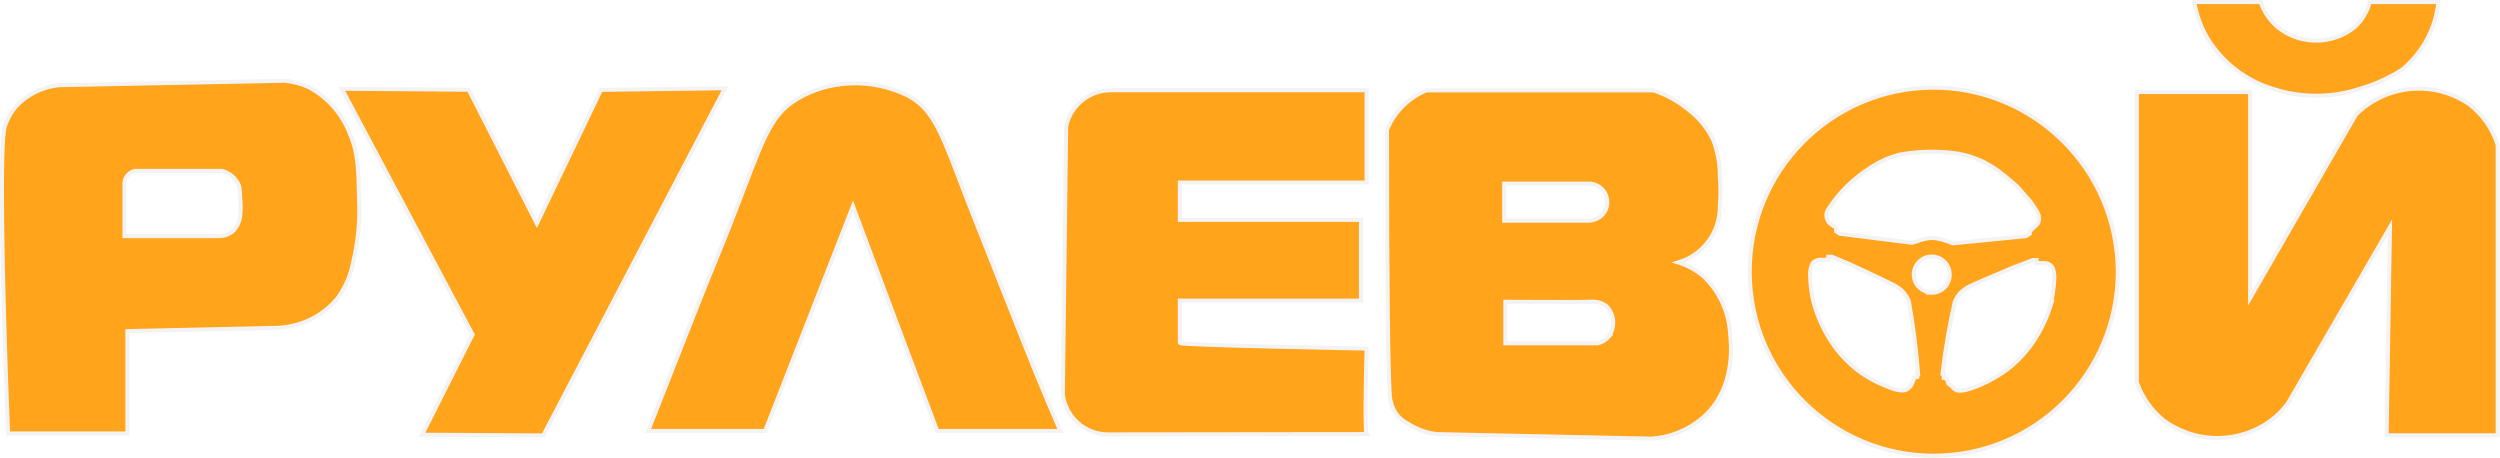
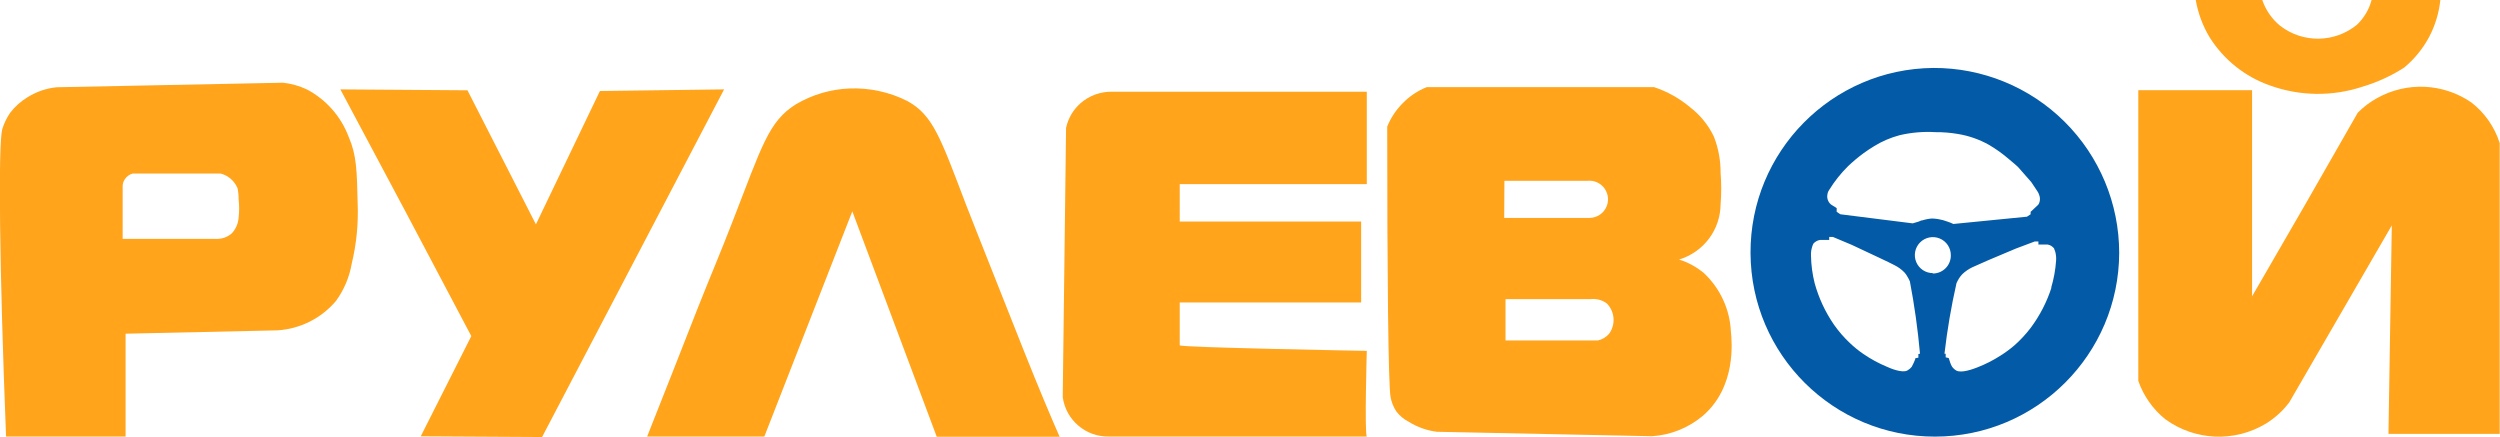
- <svg xmlns="http://www.w3.org/2000/svg" viewBox="0 0 247.64 45.34">
+ <svg xmlns="http://www.w3.org/2000/svg" viewBox="0 0 247.24 43.17">
  <defs>
-     <style>.cls-1{fill:#ffa41b;stroke:#f3f3f3;stroke-miterlimit:10;stroke-width:0.4px;}</style>
+     <style>.cls-1{fill:#ffa41b;}.cls-2{fill:#035aa6;}</style>
  </defs>
  <g id="Слой_2" data-name="Слой 2">
    <g id="Слой_1-2" data-name="Слой 1">
-       <path class="cls-1" d="M35.57,19.87c-.07-3.18-.1-4.77-.89-6.57a8.8,8.8,0,0,0-4.12-4.68A7.45,7.45,0,0,0,28.22,8l-22.4.44a6.86,6.86,0,0,0-2.9,1,6,6,0,0,0-1.68,1.53,6.12,6.12,0,0,0-.77,1.59C0,14,.14,26.21.8,42.94H12.62V32.8l15-.33a8.6,8.6,0,0,0,1.9-.34,8,8,0,0,0,3.9-2.56A8.83,8.83,0,0,0,35,25.89,21.69,21.69,0,0,0,35.57,19.87ZM23.8,21.27a2.55,2.55,0,0,1-.66,1.56,2.17,2.17,0,0,1-1.34.56H12.33V18.15a1.27,1.27,0,0,1,.22-.67,1.33,1.33,0,0,1,.78-.55H22a2.5,2.5,0,0,1,1.67,1.45,5,5,0,0,1,.11,1.11A7.8,7.8,0,0,1,23.8,21.27Z" />
-       <path class="cls-1" d="M33.86,8.79l12.57.1,6.75,13.25L59.53,8.9l12.28-.16-18,34.39-12-.07,5-9.92Z" />
-       <path class="cls-1" d="M75.79,42.69H64.2c1.62-4.09,3.52-8.91,5-12.69,1.13-2.87,2.34-5.7,3.45-8.58,2.87-7.42,3.51-9.88,6.25-11.59a11.17,11.17,0,0,1,5.23-1.56A11.69,11.69,0,0,1,90,9.5c2.53,1.4,3.26,3.62,5.79,10.25,0,0,.68,1.77,5.69,14.38,1.49,3.74,2.76,6.74,3.56,8.56H92.84q-4.19-11.13-8.35-22.27Z" />
-       <path class="cls-1" d="M135.37,43c-.23-.33,0-8.47,0-8.47s-18.5-.33-18.5-.56V29.78h17.94v-8H116.87V18.08h18.5V8.94H110.18a4.53,4.53,0,0,0-4.57,3.56l-.33,26.64a4.64,4.64,0,0,0,1.78,3,4.58,4.58,0,0,0,2.78.89Z" />
-       <path class="cls-1" d="M171.38,33.12a8.44,8.44,0,0,0-2.68-5.79A7,7,0,0,0,166.25,26a5.82,5.82,0,0,0,3-2.12,5.72,5.72,0,0,0,1.11-3.34,20,20,0,0,0,0-3.12,9.72,9.72,0,0,0-.66-3.57,8.17,8.17,0,0,0-2.34-2.9,10.88,10.88,0,0,0-3.57-2H141.29a7.17,7.17,0,0,0-3.9,3.9c0,14.7.11,25.5.33,26.75A3.9,3.9,0,0,0,138.3,41a3.64,3.64,0,0,0,1.2,1,6.9,6.9,0,0,0,2.79,1l21.29.45a8.66,8.66,0,0,0,5-2C172,38.58,171.47,34,171.38,33.12ZM149,18.19h8.24a1.84,1.84,0,0,1,1.56,3,2,2,0,0,1-1.33.67H149Zm10.36,15.16a2.09,2.09,0,0,1-1.11.66h-9.14V29.89c3.81,0,6.62.05,8.47,0a2.18,2.18,0,0,1,1.56.45A2.33,2.33,0,0,1,159.34,33.35Z" />
-       <path class="cls-1" d="M211.67,9.12V37.87a8.42,8.42,0,0,0,2.67,3.79,9,9,0,0,0,9.92.45A8.45,8.45,0,0,0,226.6,40l10.14-17.5-.33,20.62h11V14.35a8.21,8.21,0,0,0-2.78-4,8.83,8.83,0,0,0-9.36-.44,8.31,8.31,0,0,0-1.9,1.44q-5.24,9.09-10.48,18.17V9.12Z" />
-       <path class="cls-1" d="M217.35.2h6.58a5.64,5.64,0,0,0,1.78,2.56,6.1,6.1,0,0,0,7.58-.11A5.22,5.22,0,0,0,234.74.2h6.8a10.15,10.15,0,0,1-1.12,3.68,10.24,10.24,0,0,1-2.45,3,16.1,16.1,0,0,1-4.12,1.89,14,14,0,0,1-9.14-.11,11.58,11.58,0,0,1-6-4.79A10.75,10.75,0,0,1,217.35.2Z" />
-       <path class="cls-1" d="M191.4,8.68a18.23,18.23,0,1,0,18.38,18.23A18.3,18.3,0,0,0,191.4,8.68ZM180.92,21.22a1,1,0,0,1,.18-.48A12.57,12.57,0,0,1,183,18.4a16,16,0,0,1,1.51-1.27q.56-.4,1.08-.72a9.48,9.48,0,0,1,2.52-1.08,17.55,17.55,0,0,1,5.77-.12,9.35,9.35,0,0,1,3.07,1.08,12.68,12.68,0,0,1,2,1.45c.36.28.65.54.85.72l1.32,1.5.6.9a1.68,1.68,0,0,1,.18.36,1.08,1.08,0,0,1,0,.84.61.61,0,0,1-.12.18l-.72.67v.24l-.36.24-7.28.72a4.64,4.64,0,0,0-.6-.24,4.52,4.52,0,0,0-.9-.24,3.88,3.88,0,0,0-.6-.06,2.71,2.71,0,0,0-.48.06,3.68,3.68,0,0,0-.48.12c-.15,0-.21.07-.36.12l-.6.18-7.16-.9-.36-.24v-.36a1.11,1.11,0,0,0-.18-.12l-.3-.19a.92.92,0,0,1-.36-.42A1,1,0,0,1,180.92,21.22Zm9,15.75v.37l-.3.06c0,.11-.1.28-.18.48a4,4,0,0,1-.18.36,1.52,1.52,0,0,1-.43.36c-.51.28-1.7-.22-2-.36A12.27,12.27,0,0,1,184.47,37a10.58,10.58,0,0,1-1.33-1.08,11.75,11.75,0,0,1-1.56-1.8A13.61,13.61,0,0,1,179.66,30a11.93,11.93,0,0,1-.36-2.7,2.48,2.48,0,0,1,.12-.91,1.54,1.54,0,0,1,.12-.3,1,1,0,0,1,.3-.24.94.94,0,0,1,.36-.12h.9v-.3h.36l1.86.78c2.12,1,3.67,1.71,4.21,2a3.66,3.66,0,0,1,1,.72,2,2,0,0,1,.3.42,3.68,3.68,0,0,1,.25.48A72.12,72.12,0,0,1,190,37Zm1.44-8a1.78,1.78,0,1,1,1.77-1.78A1.78,1.78,0,0,1,191.32,29Zm11.73,1.41a13.68,13.68,0,0,1-2.06,4,12,12,0,0,1-1.63,1.75,11.43,11.43,0,0,1-1.36,1,12.92,12.92,0,0,1-2.33,1.18c-.34.13-1.54.59-2,.29a1.32,1.32,0,0,1-.41-.38A1.76,1.76,0,0,1,193,38c-.07-.2-.13-.37-.16-.49l-.3-.07V37h-.12a66.23,66.23,0,0,1,1.22-7.12,4,4,0,0,1,.25-.47,2.46,2.46,0,0,1,.32-.41,3.72,3.72,0,0,1,1-.69c.56-.25,2.13-.95,4.28-1.84l1.89-.71h.36v.3l.9,0a1.22,1.22,0,0,1,.36.13,1.29,1.29,0,0,1,.29.26,2.26,2.26,0,0,1,.11.3,2.71,2.71,0,0,1,.09.91A12.23,12.23,0,0,1,203.05,30.42Z" />
+       <path class="cls-1" d="M35.37,20.1c-.07-3.18-.1-4.77-.89-6.57a8.8,8.8,0,0,0-4.12-4.68A7.45,7.45,0,0,0,28,8.18l-22.4.45a6.68,6.68,0,0,0-2.9,1A6.21,6.21,0,0,0,1,11.16a6.12,6.12,0,0,0-.77,1.59C-.19,14.23-.06,26.44.6,43.17H12.42V33l15-.33a8.25,8.25,0,0,0,5.8-2.9,8.78,8.78,0,0,0,1.56-3.68A21.69,21.69,0,0,0,35.37,20.1ZM23.6,21.5a2.55,2.55,0,0,1-.66,1.56,2.17,2.17,0,0,1-1.34.56H12.13V18.38a1.22,1.22,0,0,1,.22-.66,1.31,1.31,0,0,1,.78-.56h8.69a2.5,2.5,0,0,1,1.67,1.45,5.1,5.1,0,0,1,.11,1.11A7.8,7.8,0,0,1,23.6,21.5Z" />
+       <path class="cls-1" d="M33.66,8.84l12.57.09L53,22.19,59.33,9l12.28-.16-18,34.38-12-.07,5-9.91Q40.17,21,33.66,8.84Z" />
+       <path class="cls-1" d="M75.59,43.17H64c1.62-4.08,3.52-8.9,5-12.69,1.13-2.86,2.34-5.7,3.45-8.58C75.34,14.48,76,12,78.72,10.31A11.3,11.3,0,0,1,84,8.75,11.69,11.69,0,0,1,89.75,10c2.53,1.4,3.26,3.62,5.79,10.25,0,0,.68,1.77,5.69,14.38,1.49,3.75,2.76,6.74,3.56,8.56H92.64Q88.45,32,84.29,20.9Z" />
+       <path class="cls-1" d="M135.17,43.17c-.23-.33,0-8.47,0-8.47s-18.5-.33-18.5-.55V29.91h17.94v-8H116.67V18.21h18.5V9.07H110a4.64,4.64,0,0,0-3.12,1.12,4.54,4.54,0,0,0-1.45,2.45l-.33,26.63a4.51,4.51,0,0,0,4.56,3.9Z" />
+       <path class="cls-1" d="M171.18,32.81A8.48,8.48,0,0,0,168.5,27a7.07,7.07,0,0,0-2.45-1.33,5.82,5.82,0,0,0,3-2.12,5.72,5.72,0,0,0,1.11-3.34,20,20,0,0,0,0-3.12,9.67,9.67,0,0,0-.66-3.57,8,8,0,0,0-2.34-2.9,10.88,10.88,0,0,0-3.57-2H141.09a6.87,6.87,0,0,0-2.34,1.56,7,7,0,0,0-1.56,2.34c0,14.7.11,25.5.33,26.74a3.8,3.8,0,0,0,.58,1.44,3.56,3.56,0,0,0,1.2,1,6.9,6.9,0,0,0,2.79,1l21.29.44a8.63,8.63,0,0,0,5-2C171.75,38.27,171.27,33.71,171.18,32.81Zm-22.4-14.93H157a1.84,1.84,0,1,1,.23,3.67h-8.47ZM159.14,33a2.05,2.05,0,0,1-1.11.67h-9.14V29.58c3.81,0,6.62,0,8.47,0a2.21,2.21,0,0,1,1.56.44A2.33,2.33,0,0,1,159.14,33Z" />
+       <path class="cls-1" d="M211.47,8.92V37.67a8.42,8.42,0,0,0,2.67,3.79,9,9,0,0,0,9.92.45,8.45,8.45,0,0,0,2.34-2.12l10.14-17.5-.33,20.62h11V14.15a8.21,8.21,0,0,0-2.78-4,8.83,8.83,0,0,0-9.36-.44,8.31,8.31,0,0,0-1.9,1.44Q228,20.23,222.72,29.31V8.92Z" />
+       <path class="cls-1" d="M217.15,0h6.58a5.64,5.64,0,0,0,1.78,2.56,6.1,6.1,0,0,0,7.58-.11A5.22,5.22,0,0,0,234.54,0h6.8a10.15,10.15,0,0,1-1.12,3.68,10.24,10.24,0,0,1-2.45,3,16.1,16.1,0,0,1-4.12,1.89,14,14,0,0,1-9.14-.11,11.58,11.58,0,0,1-6-4.79A10.75,10.75,0,0,1,217.15,0Z" />
+       <path class="cls-2" d="M191.2,6.72A18.23,18.23,0,1,0,209.58,25,18.3,18.3,0,0,0,191.2,6.72ZM180.72,19.26a1,1,0,0,1,.18-.48,12.57,12.57,0,0,1,1.86-2.34,16,16,0,0,1,1.51-1.27q.55-.4,1.08-.72a9.48,9.48,0,0,1,2.52-1.08,12.29,12.29,0,0,1,3.55-.3,12.6,12.6,0,0,1,2.22.18,9.35,9.35,0,0,1,3.07,1.08,13.31,13.31,0,0,1,2,1.44c.36.29.65.55.85.73l1.32,1.5.6.9a1.32,1.32,0,0,1,.18.36,1.08,1.08,0,0,1,0,.84.61.61,0,0,1-.12.18l-.72.67v.24l-.36.24-7.28.72a4.64,4.64,0,0,0-.6-.24,4.52,4.52,0,0,0-.9-.24,3.88,3.88,0,0,0-.6-.06,2.71,2.71,0,0,0-.48.06,3.68,3.68,0,0,0-.48.12c-.15,0-.21.07-.36.12l-.6.18-7.16-.9-.36-.24v-.37l-.18-.12-.3-.18a.92.92,0,0,1-.36-.42A1,1,0,0,1,180.72,19.26Zm9,15.75v.36l-.3.06c0,.12-.1.29-.18.49a4,4,0,0,1-.18.36,1.52,1.52,0,0,1-.43.36c-.51.28-1.7-.22-2-.36A12.93,12.93,0,0,1,184.27,35a10.58,10.58,0,0,1-1.33-1.08,11.75,11.75,0,0,1-1.56-1.8A13.61,13.61,0,0,1,179.46,28a12.09,12.09,0,0,1-.36-2.71,2.42,2.42,0,0,1,.12-.9,1.54,1.54,0,0,1,.12-.3,1,1,0,0,1,.3-.24.94.94,0,0,1,.36-.12h.9v-.3h.36l1.86.78c2.12,1,3.67,1.71,4.21,2a3.66,3.66,0,0,1,1,.72,2,2,0,0,1,.3.42,3.68,3.68,0,0,1,.25.48,72.12,72.12,0,0,1,1,7.15Zm1.44-8a1.78,1.78,0,1,1,1.77-1.78A1.78,1.78,0,0,1,191.12,27.05Zm11.73,1.41a13.68,13.68,0,0,1-2.06,4,12,12,0,0,1-1.63,1.75,11.43,11.43,0,0,1-1.36,1,12.92,12.92,0,0,1-2.33,1.18c-.34.13-1.54.59-2.05.29a1.32,1.32,0,0,1-.41-.38,2.06,2.06,0,0,1-.17-.36c-.07-.21-.13-.37-.16-.49l-.3-.07v-.36h-.12A65.78,65.78,0,0,1,193.49,28a4,4,0,0,1,.25-.47,2.46,2.46,0,0,1,.32-.41,3.72,3.72,0,0,1,1-.69c.56-.26,2.13-.95,4.28-1.84l1.89-.71h.36v.3l.9,0a1.22,1.22,0,0,1,.36.13,1.62,1.62,0,0,1,.29.25c0,.07.07.18.11.31a2.65,2.65,0,0,1,.09.9A12.25,12.25,0,0,1,202.85,28.46Z" />
    </g>
  </g>
</svg>
